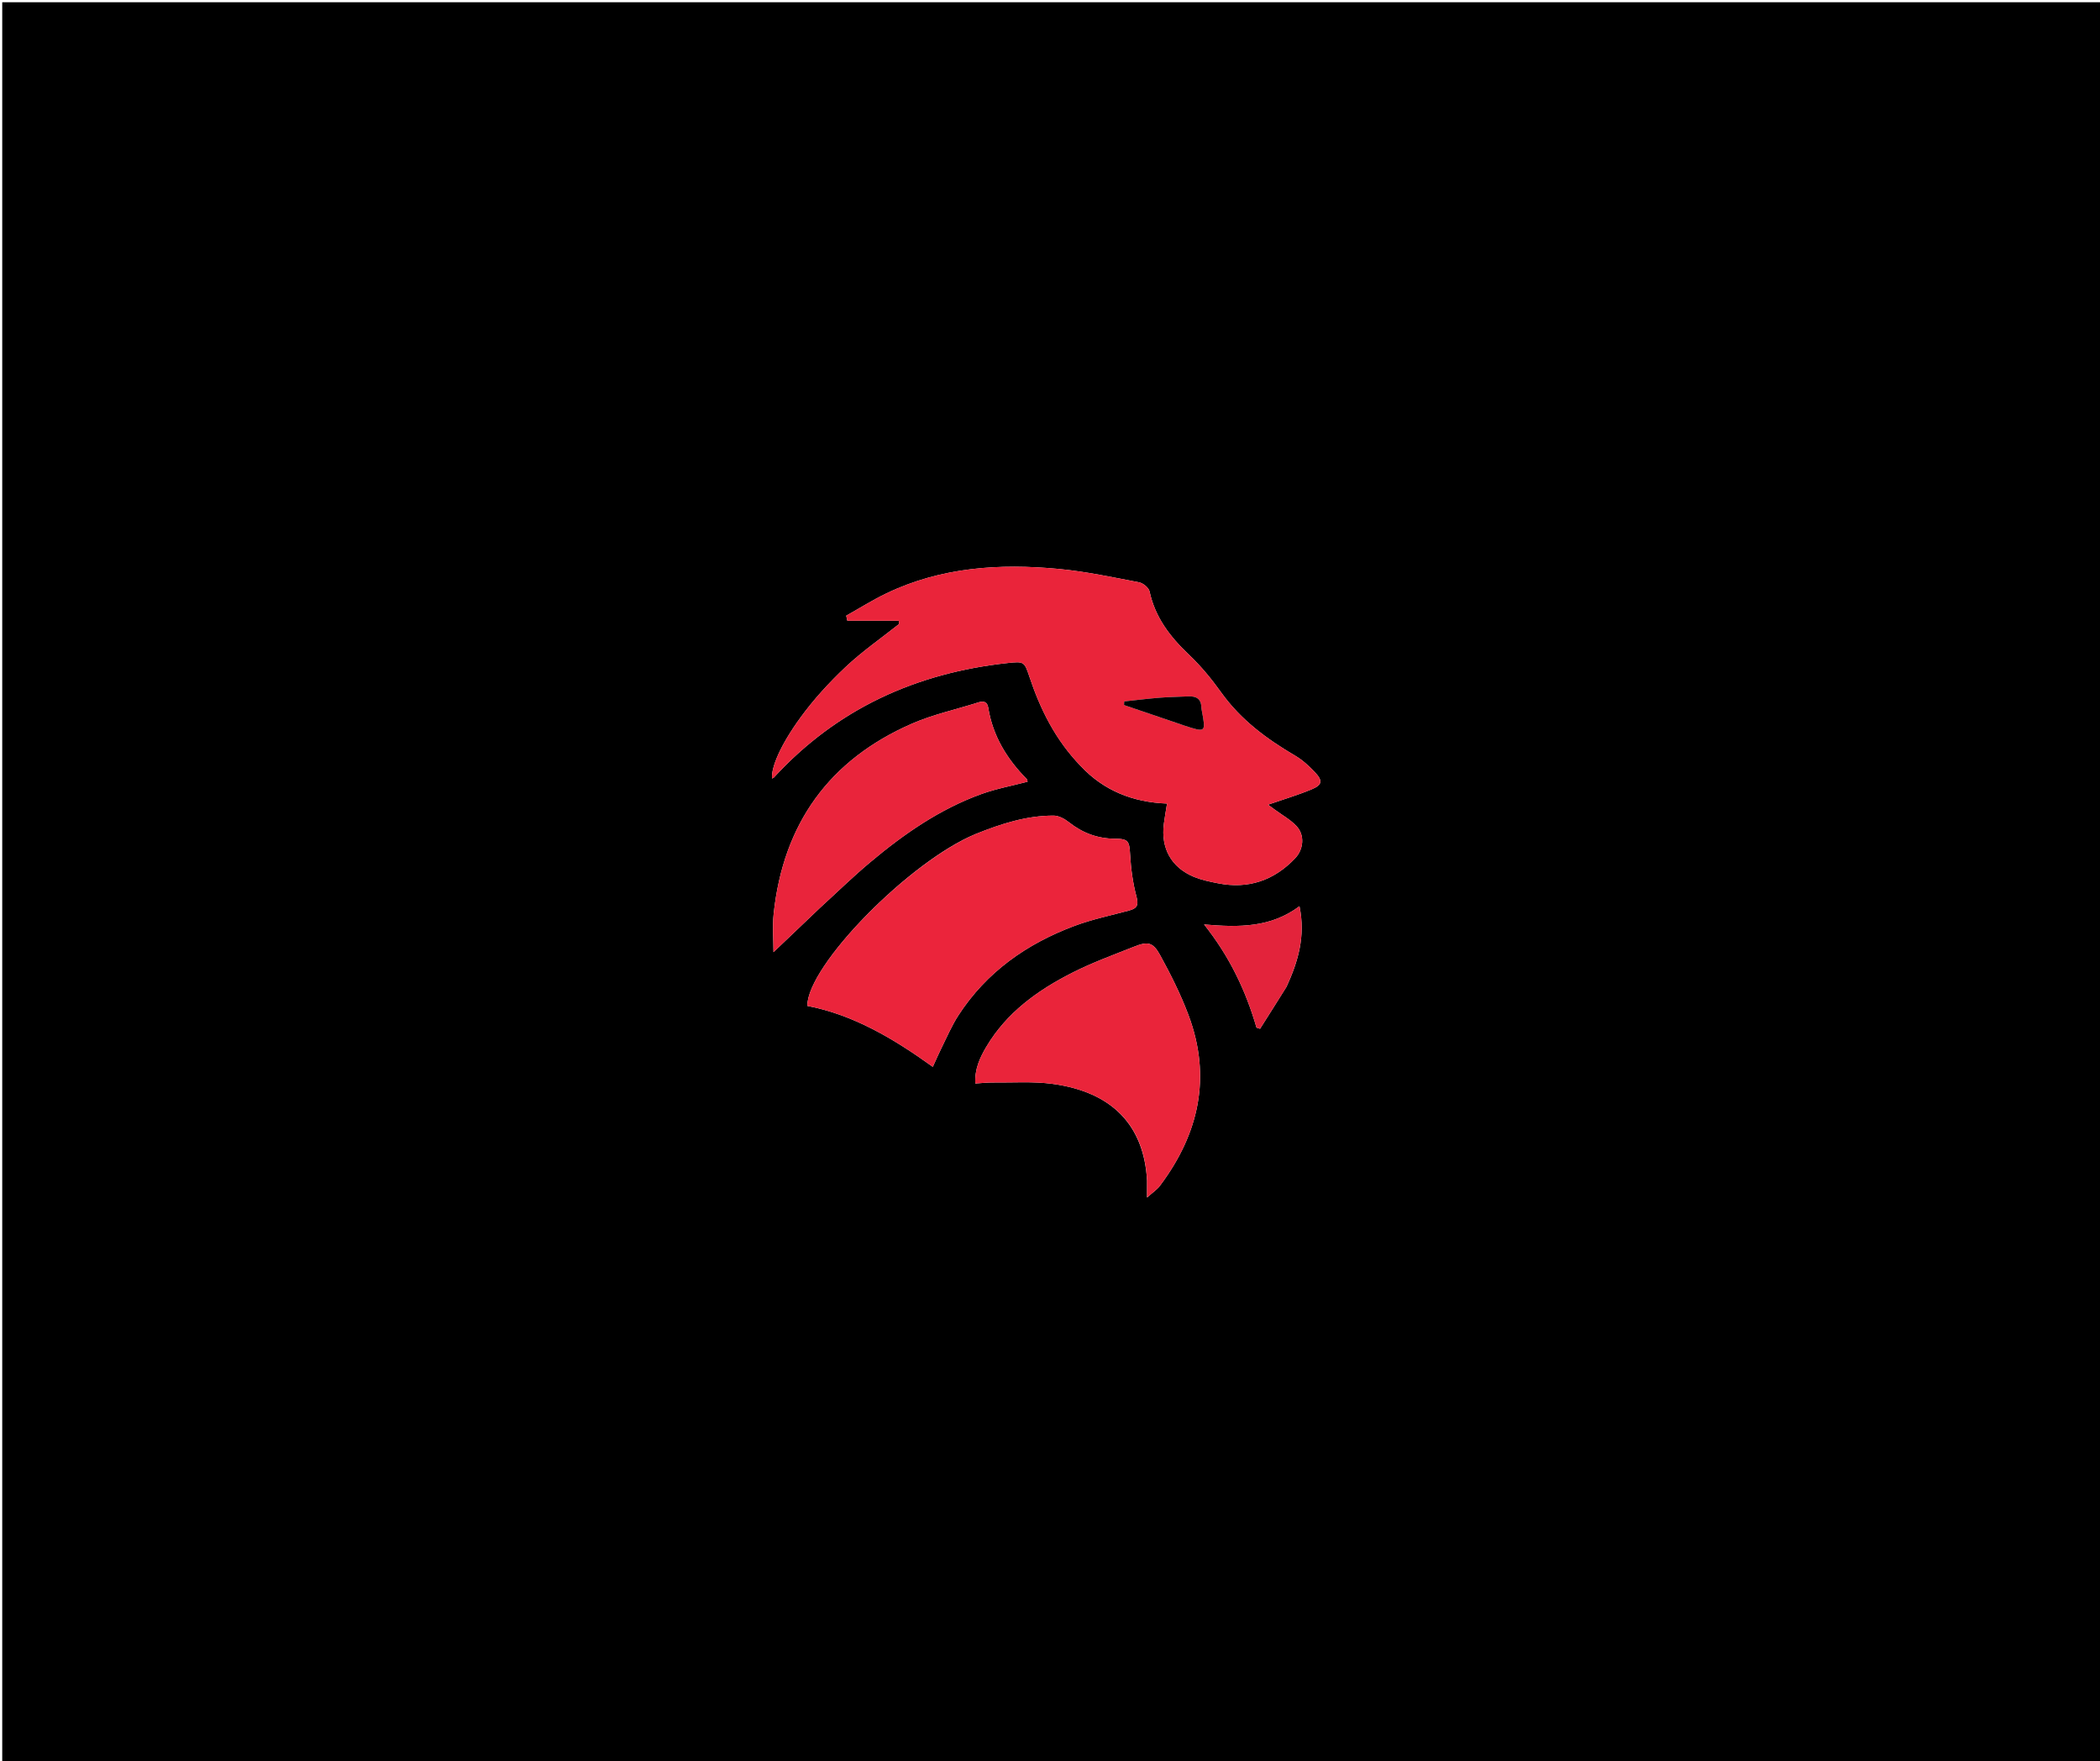
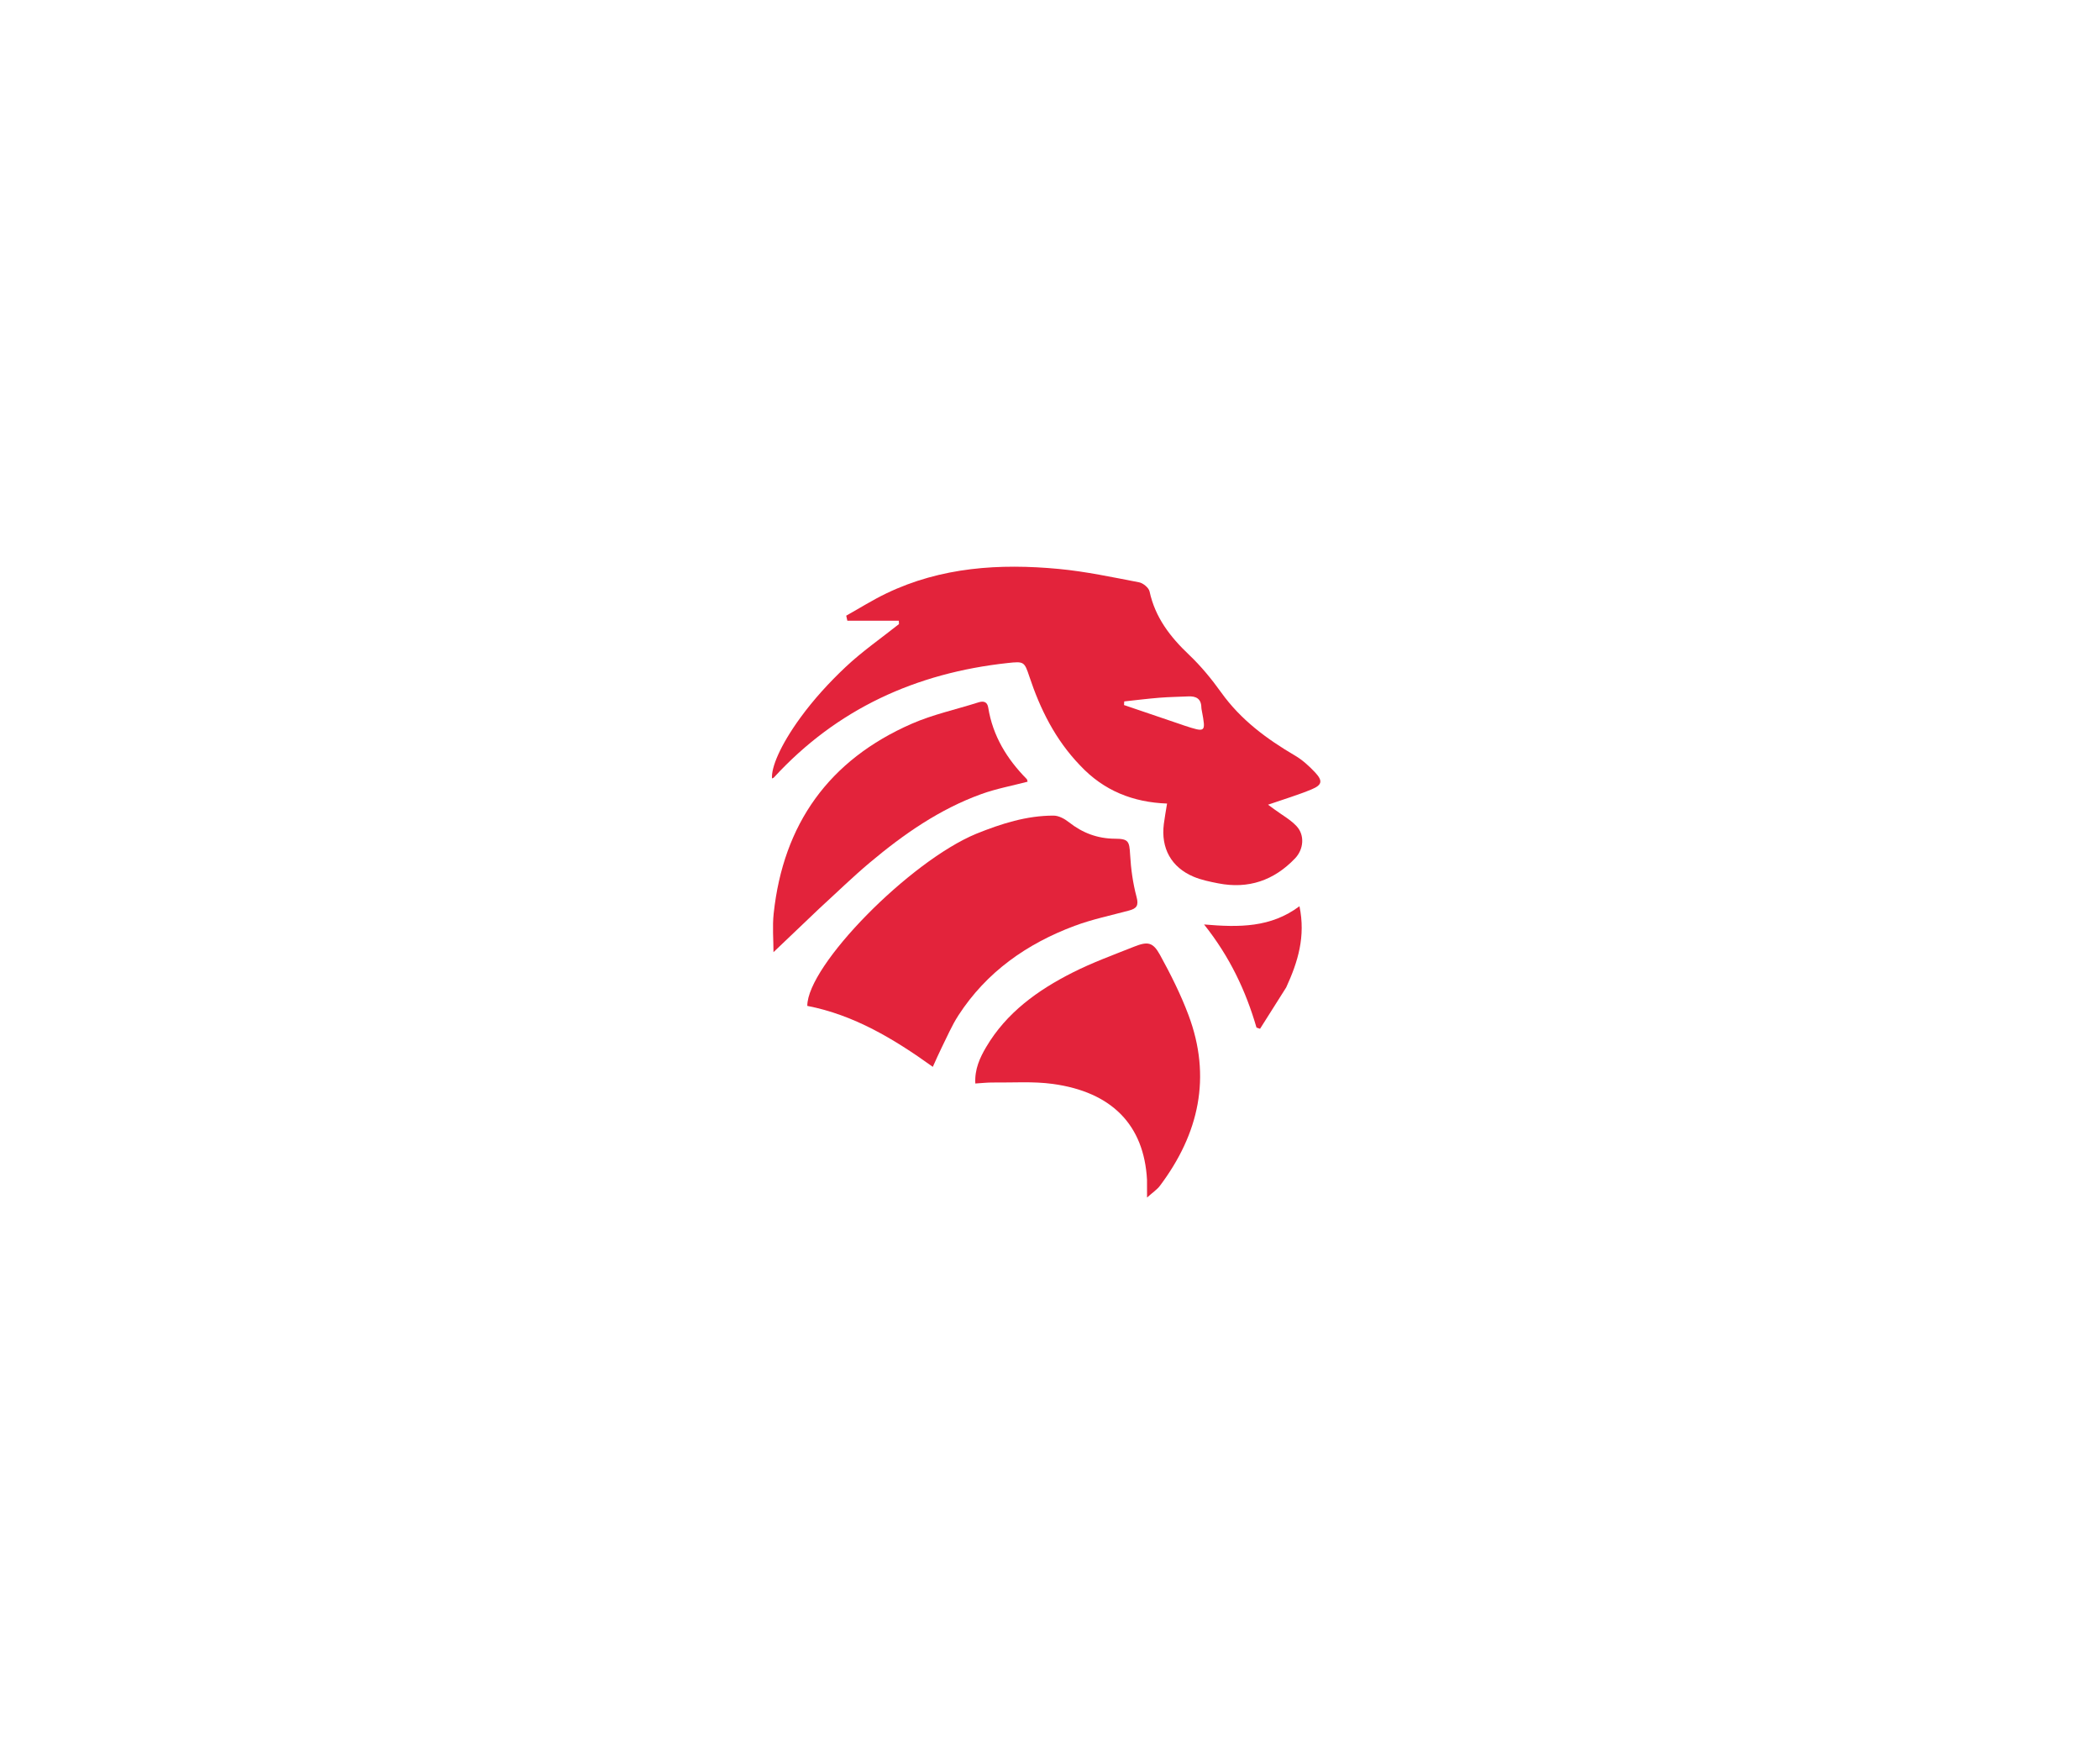
<svg xmlns="http://www.w3.org/2000/svg" version="1.1" id="Layer_1" x="0px" y="0px" width="100%" viewBox="0 0 940 788" enable-background="new 0 0 940 788" xml:space="preserve">
-   <path fill="#000000" opacity="1" stroke="none" d=" M567,789   C378,789 189.5,789 1,789   C1,526.333 1,263.667 1,1   C314.333,1 627.666,1 941,1   C941,263.666 941,526.333 941,789   C816.5,789 692,789 567,789  M483.708,342.789   C494.1,353.917 507.231,359.06 522.397,359.612   C521.831,363.165 521.315,365.932 520.959,368.721   C519.575,379.574 524.251,388.134 534.274,392.354   C537.748,393.817 541.56,394.585 545.287,395.318   C558.795,397.972 570.255,394.037 579.701,384.14   C583.559,380.096 584.121,373.738 580.357,369.72   C577.6,366.777 573.875,364.742 570.579,362.304   C569.612,361.589 568.639,360.881 567.602,360.121   C574.609,357.693 580.983,355.806 587.085,353.266   C591.911,351.257 592.189,349.394 588.506,345.507   C585.901,342.758 582.991,340.09 579.747,338.189   C567.005,330.723 555.387,322.135 546.647,309.914   C542.34,303.891 537.547,298.065 532.186,292.98   C523.776,285.004 517.073,276.319 514.569,264.701   C514.208,263.026 511.681,260.946 509.86,260.598   C497.934,258.318 485.993,255.754 473.931,254.615   C447.433,252.113 421.314,253.779 396.787,265.537   C390.609,268.499 384.777,272.181 378.786,275.533   C378.953,276.288 379.12,277.043 379.288,277.799   C386.967,277.799 394.647,277.799 402.327,277.799   C402.352,278.296 402.378,278.794 402.404,279.291   C394.39,285.653 385.914,291.524 378.494,298.517   C371.153,305.436 364.218,313.007 358.288,321.153   C349.121,333.747 345.161,343.598 345.573,348.386   C345.856,348.244 346.212,348.169 346.412,347.951   C374.631,317.222 410.025,301.163 451.105,296.715   C458.331,295.933 458.541,296.102 460.757,302.762   C465.634,317.414 472.368,331.022 483.708,342.789  M436.619,373.282   C407.19,385.47 361.382,431.994 361.359,450.161   C382.177,454.189 400.041,464.87 417.546,477.445   C419.084,474.082 420.172,471.51 421.42,469.017   C423.872,464.116 426.022,459.007 428.987,454.43   C441.579,434.985 459.626,422.336 481.007,414.348   C488.91,411.395 497.278,409.681 505.452,407.467   C508.767,406.569 509.783,405.276 508.746,401.406   C507.095,395.247 506.215,388.785 505.855,382.404   C505.52,376.484 505.127,375.376 499.083,375.348   C491.262,375.311 484.503,372.751 478.386,367.908   C476.503,366.416 473.883,365.011 471.599,365.009   C459.601,364.997 448.34,368.557 436.619,373.282  M513.443,528.373   C513.443,530.462 513.443,532.55 513.443,535.927   C515.967,533.657 517.909,532.399 519.213,530.663   C536.675,507.408 542.42,482.019 531.975,454.225   C528.497,444.967 524.008,436.02 519.235,427.341   C516.081,421.609 513.747,421.237 507.702,423.64   C498.446,427.32 489.031,430.742 480.163,435.222   C464.557,443.105 450.519,453.151 441.402,468.632   C438.584,473.416 436.227,478.532 436.568,484.899   C439.491,484.723 441.934,484.428 444.374,484.454   C453.335,484.552 462.413,483.881 471.231,485.084   C497.74,488.7 512.085,503.521 513.443,528.373  M366.918,406.4   C374.405,399.57 381.669,392.474 389.426,385.965   C404.522,373.299 420.628,362.086 439.336,355.344   C445.968,352.953 452.996,351.66 459.965,349.834   C459.851,349.478 459.841,348.906 459.55,348.611   C450.694,339.64 444.383,329.321 442.349,316.667   C441.939,314.12 440.354,313.564 437.939,314.336   C428.001,317.516 417.649,319.727 408.143,323.881   C371.114,340.061 350.611,368.712 346.311,408.837   C345.689,414.641 346.225,420.57 346.225,426.12   C352.994,419.675 359.703,413.286 366.918,406.4  M575.897,441.561   C580.976,430.465 584.482,419.126 581.668,405.563   C568.831,415.15 554.759,415.081 538.965,413.723   C550.578,428.325 557.671,443.519 562.43,459.866   C562.96,460.048 563.491,460.229 564.021,460.411   C567.867,454.349 571.712,448.287 575.897,441.561  z" />
-   <path fill="#EA243A" opacity="1" stroke="none" d=" M483.46,342.539   C472.368,331.022 465.634,317.414 460.757,302.762   C458.541,296.102 458.331,295.933 451.105,296.715   C410.025,301.163 374.631,317.222 346.412,347.951   C346.212,348.169 345.856,348.244 345.57,348.381   C345.161,343.598 349.121,333.747 358.288,321.153   C364.218,313.007 371.153,305.436 378.494,298.517   C385.914,291.524 394.39,285.653 402.404,279.291   C402.378,278.794 402.352,278.296 402.327,277.799   C394.647,277.799 386.967,277.799 379.288,277.799   C379.12,277.043 378.953,276.288 378.786,275.533   C384.777,272.181 390.609,268.499 396.787,265.537   C421.314,253.779 447.433,252.113 473.931,254.615   C485.993,255.754 497.934,258.318 509.86,260.598   C511.681,260.946 514.208,263.026 514.569,264.701   C517.073,276.319 523.776,285.004 532.186,292.98   C537.547,298.065 542.34,303.891 546.647,309.914   C555.387,322.135 567.005,330.723 579.747,338.189   C582.991,340.09 585.901,342.758 588.506,345.507   C592.189,349.394 591.911,351.257 587.085,353.266   C580.983,355.806 574.609,357.693 567.602,360.121   C568.639,360.881 569.612,361.589 570.579,362.304   C573.875,364.742 577.6,366.777 580.357,369.72   C584.121,373.738 583.559,380.096 579.701,384.14   C570.255,394.037 558.795,397.972 545.287,395.318   C541.56,394.585 537.748,393.817 534.274,392.354   C524.251,388.134 519.575,379.574 520.959,368.721   C521.315,365.932 521.831,363.165 522.397,359.612   C507.231,359.06 494.1,353.917 483.46,342.539  M529.014,324.327   C529.326,324.438 529.636,324.558 529.951,324.66   C539.797,327.87 539.796,327.87 537.958,318.06   C537.866,317.572 537.755,317.078 537.747,316.585   C537.682,312.683 535.377,311.49 531.885,311.657   C527.584,311.863 523.272,311.908 518.984,312.254   C513.721,312.679 508.478,313.342 503.227,313.903   C503.193,314.446 503.16,314.989 503.127,315.532   C511.509,318.376 519.891,321.22 529.014,324.327  z" />
-   <path fill="#EB243B" opacity="1" stroke="none" d=" M436.973,373.14   C448.34,368.557 459.601,364.997 471.599,365.009   C473.883,365.011 476.503,366.416 478.386,367.908   C484.503,372.751 491.262,375.311 499.083,375.348   C505.127,375.376 505.52,376.484 505.855,382.404   C506.215,388.785 507.095,395.247 508.746,401.406   C509.783,405.276 508.767,406.569 505.452,407.467   C497.278,409.681 488.91,411.395 481.007,414.348   C459.626,422.336 441.579,434.985 428.987,454.43   C426.022,459.007 423.872,464.116 421.42,469.017   C420.172,471.51 419.084,474.082 417.546,477.445   C400.041,464.87 382.177,454.189 361.359,450.161   C361.382,431.994 407.19,385.47 436.973,373.14  z" />
-   <path fill="#EA243A" opacity="1" stroke="none" d=" M513.421,527.93   C512.085,503.521 497.74,488.7 471.231,485.084   C462.413,483.881 453.335,484.552 444.374,484.454   C441.934,484.428 439.491,484.723 436.568,484.899   C436.227,478.532 438.584,473.416 441.402,468.632   C450.519,453.151 464.557,443.105 480.163,435.222   C489.031,430.742 498.446,427.32 507.702,423.64   C513.747,421.237 516.081,421.609 519.235,427.341   C524.008,436.02 528.497,444.967 531.975,454.225   C542.42,482.019 536.675,507.408 519.213,530.663   C517.909,532.399 515.967,533.657 513.443,535.927   C513.443,532.55 513.443,530.462 513.421,527.93  z" />
-   <path fill="#E9243B" opacity="1" stroke="none" d=" M366.665,406.649   C359.703,413.286 352.994,419.675 346.225,426.12   C346.225,420.57 345.689,414.641 346.311,408.837   C350.611,368.712 371.114,340.061 408.143,323.881   C417.649,319.727 428.001,317.516 437.939,314.336   C440.354,313.564 441.939,314.12 442.349,316.667   C444.383,329.321 450.694,339.64 459.55,348.611   C459.841,348.906 459.851,349.478 459.965,349.834   C452.996,351.66 445.968,352.953 439.336,355.344   C420.628,362.086 404.522,373.299 389.426,385.965   C381.669,392.474 374.405,399.57 366.665,406.649  z" />
+   <path fill="none" opacity="1" stroke="none" d=" M567,789   C378,789 189.5,789 1,789   C1,526.333 1,263.667 1,1   C314.333,1 627.666,1 941,1   C941,263.666 941,526.333 941,789   C816.5,789 692,789 567,789  M483.708,342.789   C494.1,353.917 507.231,359.06 522.397,359.612   C521.831,363.165 521.315,365.932 520.959,368.721   C519.575,379.574 524.251,388.134 534.274,392.354   C537.748,393.817 541.56,394.585 545.287,395.318   C558.795,397.972 570.255,394.037 579.701,384.14   C583.559,380.096 584.121,373.738 580.357,369.72   C577.6,366.777 573.875,364.742 570.579,362.304   C569.612,361.589 568.639,360.881 567.602,360.121   C574.609,357.693 580.983,355.806 587.085,353.266   C591.911,351.257 592.189,349.394 588.506,345.507   C585.901,342.758 582.991,340.09 579.747,338.189   C567.005,330.723 555.387,322.135 546.647,309.914   C542.34,303.891 537.547,298.065 532.186,292.98   C523.776,285.004 517.073,276.319 514.569,264.701   C514.208,263.026 511.681,260.946 509.86,260.598   C497.934,258.318 485.993,255.754 473.931,254.615   C447.433,252.113 421.314,253.779 396.787,265.537   C390.609,268.499 384.777,272.181 378.786,275.533   C378.953,276.288 379.12,277.043 379.288,277.799   C386.967,277.799 394.647,277.799 402.327,277.799   C402.352,278.296 402.378,278.794 402.404,279.291   C394.39,285.653 385.914,291.524 378.494,298.517   C371.153,305.436 364.218,313.007 358.288,321.153   C349.121,333.747 345.161,343.598 345.573,348.386   C345.856,348.244 346.212,348.169 346.412,347.951   C374.631,317.222 410.025,301.163 451.105,296.715   C458.331,295.933 458.541,296.102 460.757,302.762   C465.634,317.414 472.368,331.022 483.708,342.789  M436.619,373.282   C407.19,385.47 361.382,431.994 361.359,450.161   C382.177,454.189 400.041,464.87 417.546,477.445   C419.084,474.082 420.172,471.51 421.42,469.017   C423.872,464.116 426.022,459.007 428.987,454.43   C441.579,434.985 459.626,422.336 481.007,414.348   C488.91,411.395 497.278,409.681 505.452,407.467   C508.767,406.569 509.783,405.276 508.746,401.406   C507.095,395.247 506.215,388.785 505.855,382.404   C505.52,376.484 505.127,375.376 499.083,375.348   C491.262,375.311 484.503,372.751 478.386,367.908   C476.503,366.416 473.883,365.011 471.599,365.009   C459.601,364.997 448.34,368.557 436.619,373.282  M513.443,528.373   C513.443,530.462 513.443,532.55 513.443,535.927   C515.967,533.657 517.909,532.399 519.213,530.663   C536.675,507.408 542.42,482.019 531.975,454.225   C528.497,444.967 524.008,436.02 519.235,427.341   C516.081,421.609 513.747,421.237 507.702,423.64   C498.446,427.32 489.031,430.742 480.163,435.222   C464.557,443.105 450.519,453.151 441.402,468.632   C438.584,473.416 436.227,478.532 436.568,484.899   C439.491,484.723 441.934,484.428 444.374,484.454   C453.335,484.552 462.413,483.881 471.231,485.084   C497.74,488.7 512.085,503.521 513.443,528.373  M366.918,406.4   C374.405,399.57 381.669,392.474 389.426,385.965   C404.522,373.299 420.628,362.086 439.336,355.344   C445.968,352.953 452.996,351.66 459.965,349.834   C459.851,349.478 459.841,348.906 459.55,348.611   C450.694,339.64 444.383,329.321 442.349,316.667   C441.939,314.12 440.354,313.564 437.939,314.336   C428.001,317.516 417.649,319.727 408.143,323.881   C371.114,340.061 350.611,368.712 346.311,408.837   C345.689,414.641 346.225,420.57 346.225,426.12   C352.994,419.675 359.703,413.286 366.918,406.4  M575.897,441.561   C580.976,430.465 584.482,419.126 581.668,405.563   C568.831,415.15 554.759,415.081 538.965,413.723   C550.578,428.325 557.671,443.519 562.43,459.866   C562.96,460.048 563.491,460.229 564.021,460.411   C567.867,454.349 571.712,448.287 575.897,441.561  z" />
+   <path fill="#E3233B" opacity="1" stroke="none" d=" M483.46,342.539   C472.368,331.022 465.634,317.414 460.757,302.762   C458.541,296.102 458.331,295.933 451.105,296.715   C410.025,301.163 374.631,317.222 346.412,347.951   C346.212,348.169 345.856,348.244 345.57,348.381   C345.161,343.598 349.121,333.747 358.288,321.153   C364.218,313.007 371.153,305.436 378.494,298.517   C385.914,291.524 394.39,285.653 402.404,279.291   C402.378,278.794 402.352,278.296 402.327,277.799   C394.647,277.799 386.967,277.799 379.288,277.799   C379.12,277.043 378.953,276.288 378.786,275.533   C384.777,272.181 390.609,268.499 396.787,265.537   C421.314,253.779 447.433,252.113 473.931,254.615   C485.993,255.754 497.934,258.318 509.86,260.598   C511.681,260.946 514.208,263.026 514.569,264.701   C517.073,276.319 523.776,285.004 532.186,292.98   C537.547,298.065 542.34,303.891 546.647,309.914   C555.387,322.135 567.005,330.723 579.747,338.189   C582.991,340.09 585.901,342.758 588.506,345.507   C592.189,349.394 591.911,351.257 587.085,353.266   C580.983,355.806 574.609,357.693 567.602,360.121   C568.639,360.881 569.612,361.589 570.579,362.304   C573.875,364.742 577.6,366.777 580.357,369.72   C584.121,373.738 583.559,380.096 579.701,384.14   C570.255,394.037 558.795,397.972 545.287,395.318   C541.56,394.585 537.748,393.817 534.274,392.354   C524.251,388.134 519.575,379.574 520.959,368.721   C521.315,365.932 521.831,363.165 522.397,359.612   C507.231,359.06 494.1,353.917 483.46,342.539  M529.014,324.327   C529.326,324.438 529.636,324.558 529.951,324.66   C539.797,327.87 539.796,327.87 537.958,318.06   C537.866,317.572 537.755,317.078 537.747,316.585   C537.682,312.683 535.377,311.49 531.885,311.657   C527.584,311.863 523.272,311.908 518.984,312.254   C513.721,312.679 508.478,313.342 503.227,313.903   C503.193,314.446 503.16,314.989 503.127,315.532   C511.509,318.376 519.891,321.22 529.014,324.327  z" />
+   <path fill="#E3233B" opacity="1" stroke="none" d=" M436.973,373.14   C448.34,368.557 459.601,364.997 471.599,365.009   C473.883,365.011 476.503,366.416 478.386,367.908   C484.503,372.751 491.262,375.311 499.083,375.348   C505.127,375.376 505.52,376.484 505.855,382.404   C506.215,388.785 507.095,395.247 508.746,401.406   C509.783,405.276 508.767,406.569 505.452,407.467   C497.278,409.681 488.91,411.395 481.007,414.348   C459.626,422.336 441.579,434.985 428.987,454.43   C426.022,459.007 423.872,464.116 421.42,469.017   C420.172,471.51 419.084,474.082 417.546,477.445   C400.041,464.87 382.177,454.189 361.359,450.161   C361.382,431.994 407.19,385.47 436.973,373.14  z" />
+   <path fill="#E3233B" opacity="1" stroke="none" d=" M513.421,527.93   C512.085,503.521 497.74,488.7 471.231,485.084   C462.413,483.881 453.335,484.552 444.374,484.454   C441.934,484.428 439.491,484.723 436.568,484.899   C436.227,478.532 438.584,473.416 441.402,468.632   C450.519,453.151 464.557,443.105 480.163,435.222   C489.031,430.742 498.446,427.32 507.702,423.64   C513.747,421.237 516.081,421.609 519.235,427.341   C524.008,436.02 528.497,444.967 531.975,454.225   C542.42,482.019 536.675,507.408 519.213,530.663   C517.909,532.399 515.967,533.657 513.443,535.927   C513.443,532.55 513.443,530.462 513.421,527.93  z" />
+   <path fill="#E3233B" opacity="1" stroke="none" d=" M366.665,406.649   C359.703,413.286 352.994,419.675 346.225,426.12   C346.225,420.57 345.689,414.641 346.311,408.837   C350.611,368.712 371.114,340.061 408.143,323.881   C417.649,319.727 428.001,317.516 437.939,314.336   C440.354,313.564 441.939,314.12 442.349,316.667   C444.383,329.321 450.694,339.64 459.55,348.611   C459.841,348.906 459.851,349.478 459.965,349.834   C452.996,351.66 445.968,352.953 439.336,355.344   C420.628,362.086 404.522,373.299 389.426,385.965   C381.669,392.474 374.405,399.57 366.665,406.649  z" />
  <path fill="#E3233B" opacity="1" stroke="none" d=" M575.728,441.893   C571.712,448.287 567.867,454.349 564.021,460.411   C563.491,460.229 562.96,460.048 562.43,459.866   C557.671,443.519 550.578,428.325 538.965,413.723   C554.759,415.081 568.831,415.15 581.668,405.563   C584.482,419.126 580.976,430.465 575.728,441.893  z" />
-   <path fill="#000000" opacity="1" stroke="none" d=" M528.643,324.195   C519.891,321.22 511.509,318.376 503.127,315.532   C503.16,314.989 503.193,314.446 503.227,313.903   C508.478,313.342 513.721,312.679 518.984,312.254   C523.272,311.908 527.584,311.863 531.885,311.657   C535.377,311.49 537.682,312.683 537.747,316.585   C537.755,317.078 537.866,317.572 537.958,318.06   C539.796,327.87 539.797,327.87 529.951,324.66   C529.636,324.558 529.326,324.438 528.643,324.195  z" />
+   <path fill="none" opacity="1" stroke="none" d=" M528.643,324.195   C519.891,321.22 511.509,318.376 503.127,315.532   C503.16,314.989 503.193,314.446 503.227,313.903   C508.478,313.342 513.721,312.679 518.984,312.254   C523.272,311.908 527.584,311.863 531.885,311.657   C535.377,311.49 537.682,312.683 537.747,316.585   C537.755,317.078 537.866,317.572 537.958,318.06   C539.796,327.87 539.797,327.87 529.951,324.66   C529.636,324.558 529.326,324.438 528.643,324.195  z" />
</svg>
